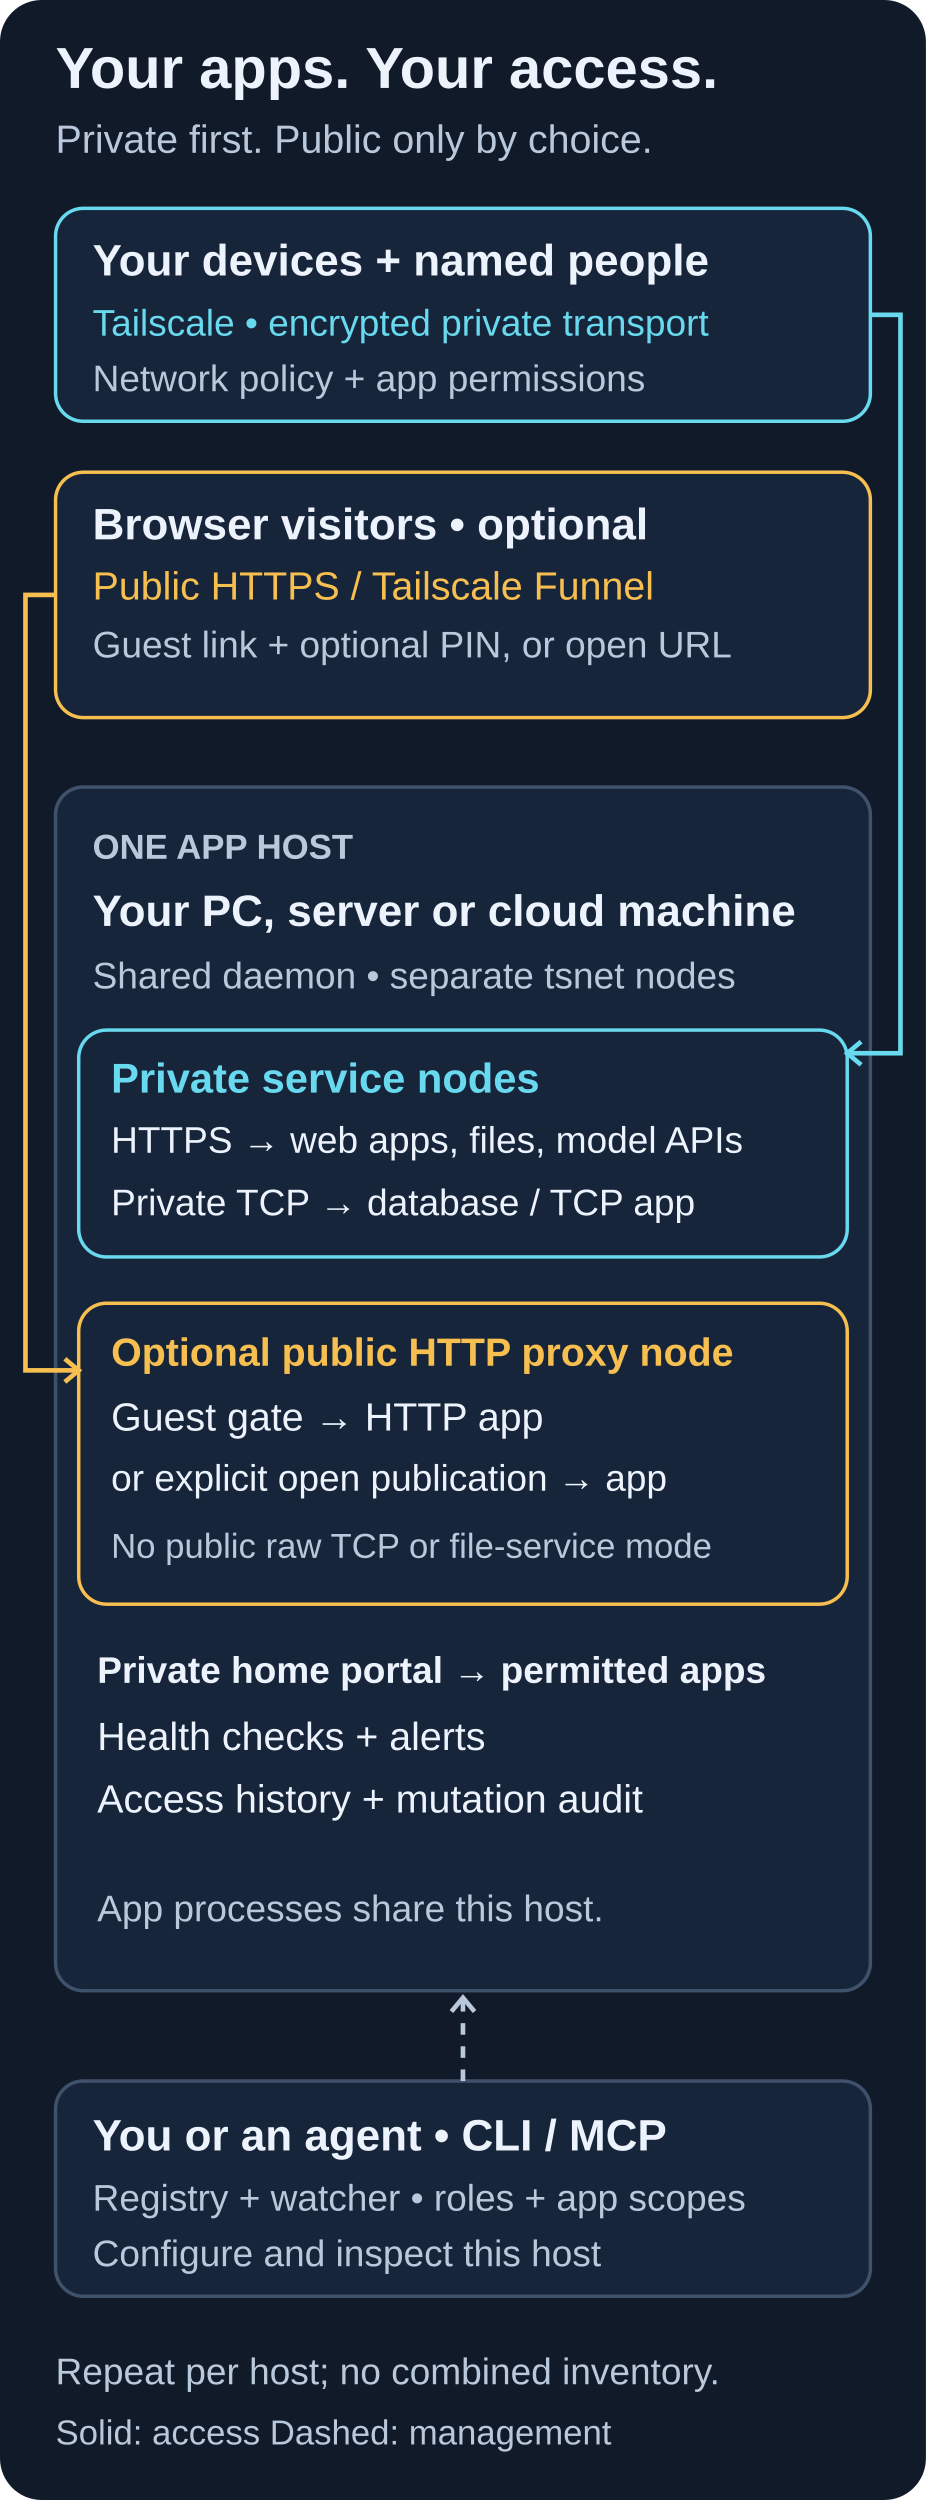
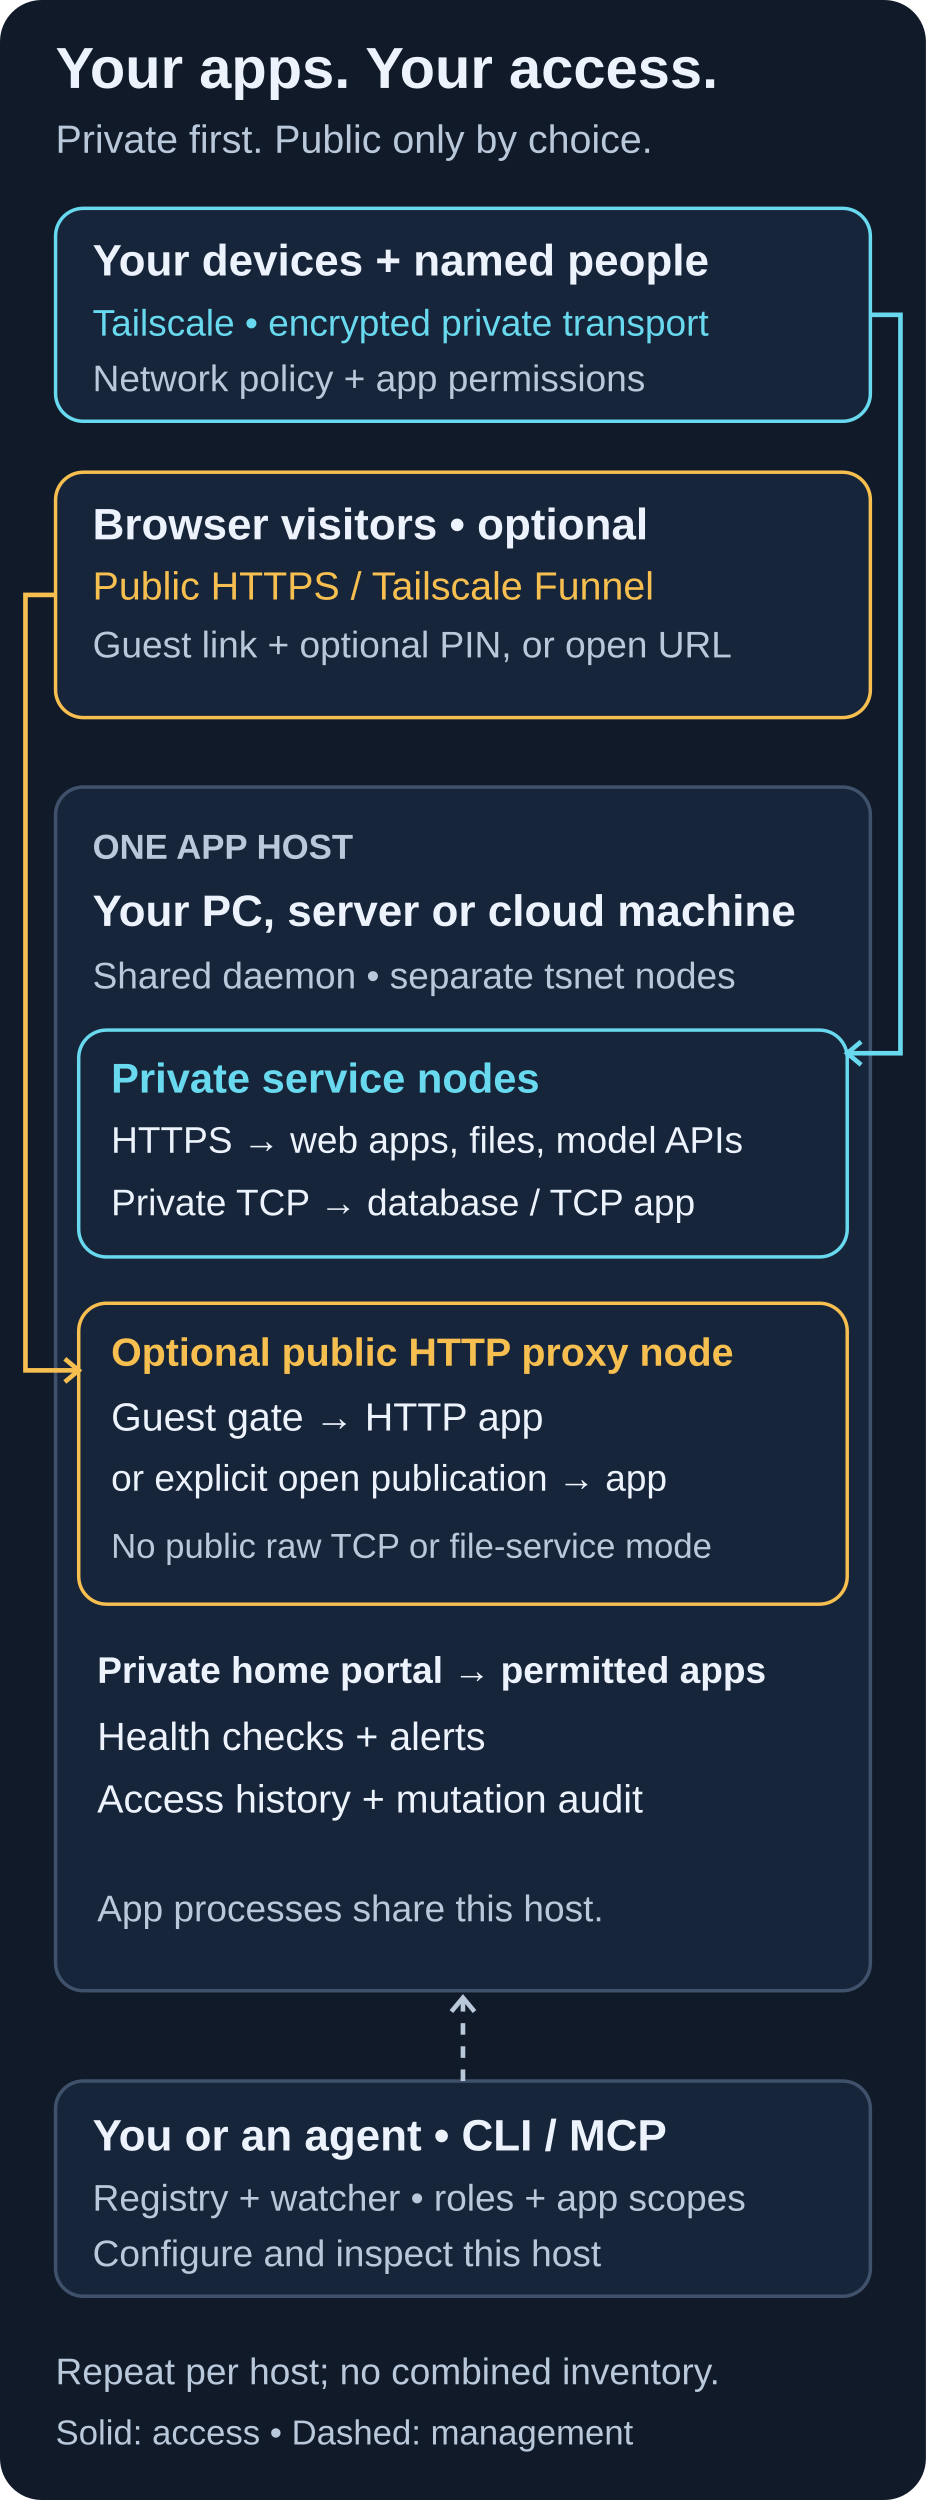
<svg xmlns="http://www.w3.org/2000/svg" viewBox="0 0 400 1080" width="400" height="1080" role="img" aria-labelledby="title desc">
  <rect width="400" height="1080" rx="18" fill="#101A29" />
  <g font-family="-apple-system, BlinkMacSystemFont, Segoe UI, Arial, sans-serif" fill="#EDF3FC">
    <text x="24" y="38" font-size="25" font-weight="700" fill="#EDF3FC">Your apps. Your access.</text>
    <text x="24" y="66" font-size="17" font-weight="400" fill="#B9C8DA">Private first. Public only by choice.</text>
    <rect x="24" y="90" width="352" height="92" rx="12" fill="#17253A" stroke="#68D9EE" stroke-width="1.5" />
    <text x="40" y="119" font-size="19" font-weight="600" fill="#EDF3FC">Your devices + named people</text>
    <text x="40" y="145" font-size="16" font-weight="400" fill="#68D9EE">Tailscale • encrypted private transport</text>
    <text x="40" y="169" font-size="16" font-weight="400" fill="#B9C8DA">Network policy + app permissions</text>
    <rect x="24" y="204" width="352" height="106" rx="12" fill="#17253A" stroke="#F6BF50" stroke-width="1.5" />
    <text x="40" y="233" font-size="19" font-weight="600" fill="#EDF3FC">Browser visitors • optional</text>
    <text x="40" y="259" font-size="17" font-weight="400" fill="#F6BF50">Public HTTPS / Tailscale Funnel</text>
    <text x="40" y="284" font-size="16" font-weight="400" fill="#B9C8DA">Guest link + optional PIN, or open URL</text>
    <rect x="24" y="340" width="352" height="520" rx="12" fill="#17253A" stroke="#40526B" stroke-width="1.5" />
    <text x="40" y="371" font-size="15" font-weight="700" fill="#B9C8DA">ONE APP HOST</text>
    <text x="40" y="400" font-size="19" font-weight="600" fill="#EDF3FC">Your PC, server or cloud machine</text>
    <text x="40" y="427" font-size="16" font-weight="400" fill="#B9C8DA">Shared daemon • separate tsnet nodes</text>
    <rect x="34" y="445" width="332" height="98" rx="12" fill="#17253A" stroke="#68D9EE" stroke-width="1.5" />
    <text x="48" y="472" font-size="18" font-weight="600" fill="#68D9EE">Private service nodes</text>
    <text x="48" y="498" font-size="16" font-weight="400" fill="#EDF3FC">HTTPS → web apps, files, model APIs</text>
    <text x="48" y="525" font-size="16" font-weight="400" fill="#EDF3FC">Private TCP → database / TCP app</text>
    <rect x="34" y="563" width="332" height="130" rx="12" fill="#17253A" stroke="#F6BF50" stroke-width="1.5" />
    <text x="48" y="590" font-size="17" font-weight="600" fill="#F6BF50">Optional public HTTP proxy node</text>
    <text x="48" y="618" font-size="17" font-weight="400" fill="#EDF3FC">Guest gate → HTTP app</text>
    <text x="48" y="644" font-size="16" font-weight="400" fill="#EDF3FC">or explicit open publication → app</text>
    <text x="48" y="673" font-size="15" font-weight="400" fill="#B9C8DA">No public raw TCP or file-service mode</text>
    <text x="42" y="727" font-size="16" font-weight="600" fill="#EDF3FC">Private home portal → permitted apps</text>
    <text x="42" y="756" font-size="17" font-weight="400" fill="#EDF3FC">Health checks + alerts</text>
    <text x="42" y="783" font-size="17" font-weight="400" fill="#EDF3FC">Access history + mutation audit</text>
    <text x="42" y="830" font-size="16" font-weight="400" fill="#B9C8DA">App processes share this host.</text>
    <rect x="24" y="899" width="352" height="93" rx="12" fill="#17253A" stroke="#40526B" stroke-width="1.5" />
    <text x="40" y="929" font-size="19" font-weight="600" fill="#EDF3FC">You or an agent • CLI / MCP</text>
    <text x="40" y="955" font-size="16" font-weight="400" fill="#B9C8DA">Registry + watcher • roles + app scopes</text>
    <text x="40" y="979" font-size="16" font-weight="400" fill="#B9C8DA">Configure and inspect this host</text>
    <polyline points="200,899 200,863" fill="none" stroke="#B9C8DA" stroke-width="2" stroke-dasharray="5 5" />
    <polyline points="195,869 200,863 205,869" fill="none" stroke="#B9C8DA" stroke-width="2" />
    <text x="24" y="1030" font-size="16" font-weight="400" fill="#B9C8DA">Repeat per host; no combined inventory.</text>
-     <text x="24" y="1056" font-size="15" font-weight="400" fill="#B9C8DA">Solid: access   Dashed: management</text>
+     <text x="24" y="1056" font-size="15" font-weight="400" fill="#B9C8DA">Solid: access • Dashed: management</text>
    <polyline points="376,136 389,136 389,455 366,455" fill="none" stroke="#68D9EE" stroke-width="2" />
    <polyline points="372,450 366,455 372,460" fill="none" stroke="#68D9EE" stroke-width="2" />
    <polyline points="24,257 11,257 11,592 34,592" fill="none" stroke="#F6BF50" stroke-width="2" />
    <polyline points="28,587 34,592 28,597" fill="none" stroke="#F6BF50" stroke-width="2" />
  </g>
</svg>
